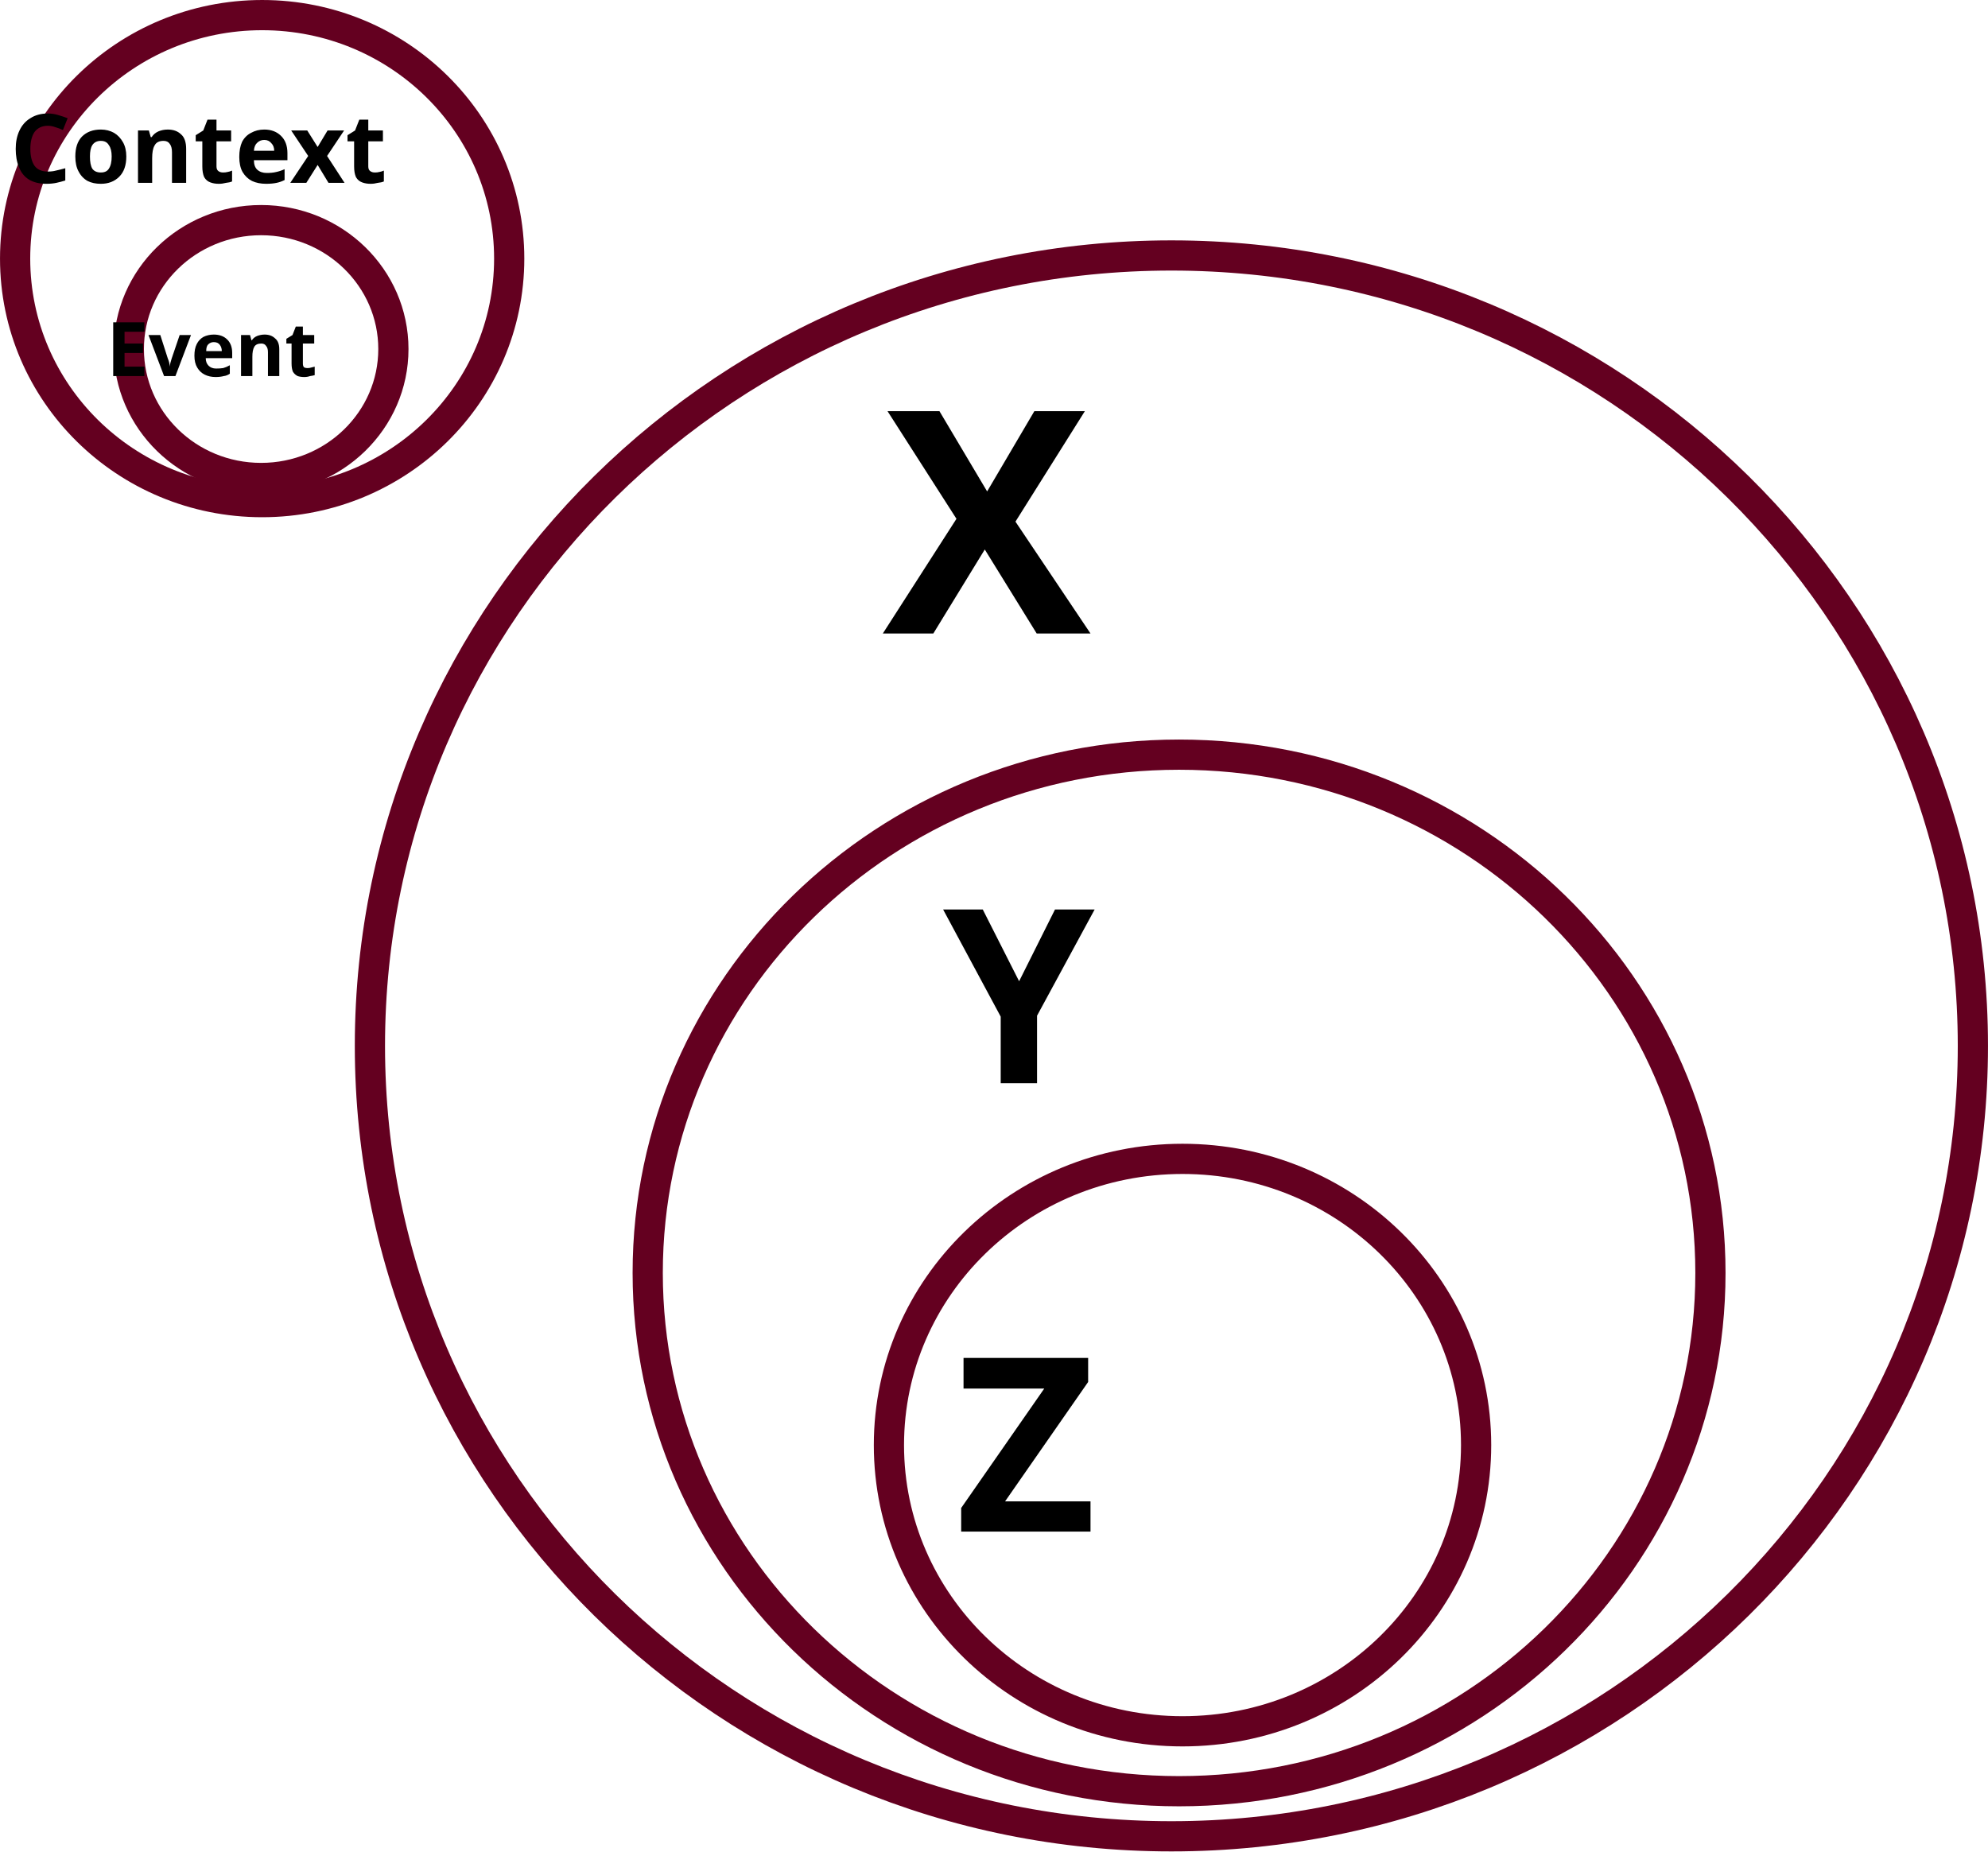
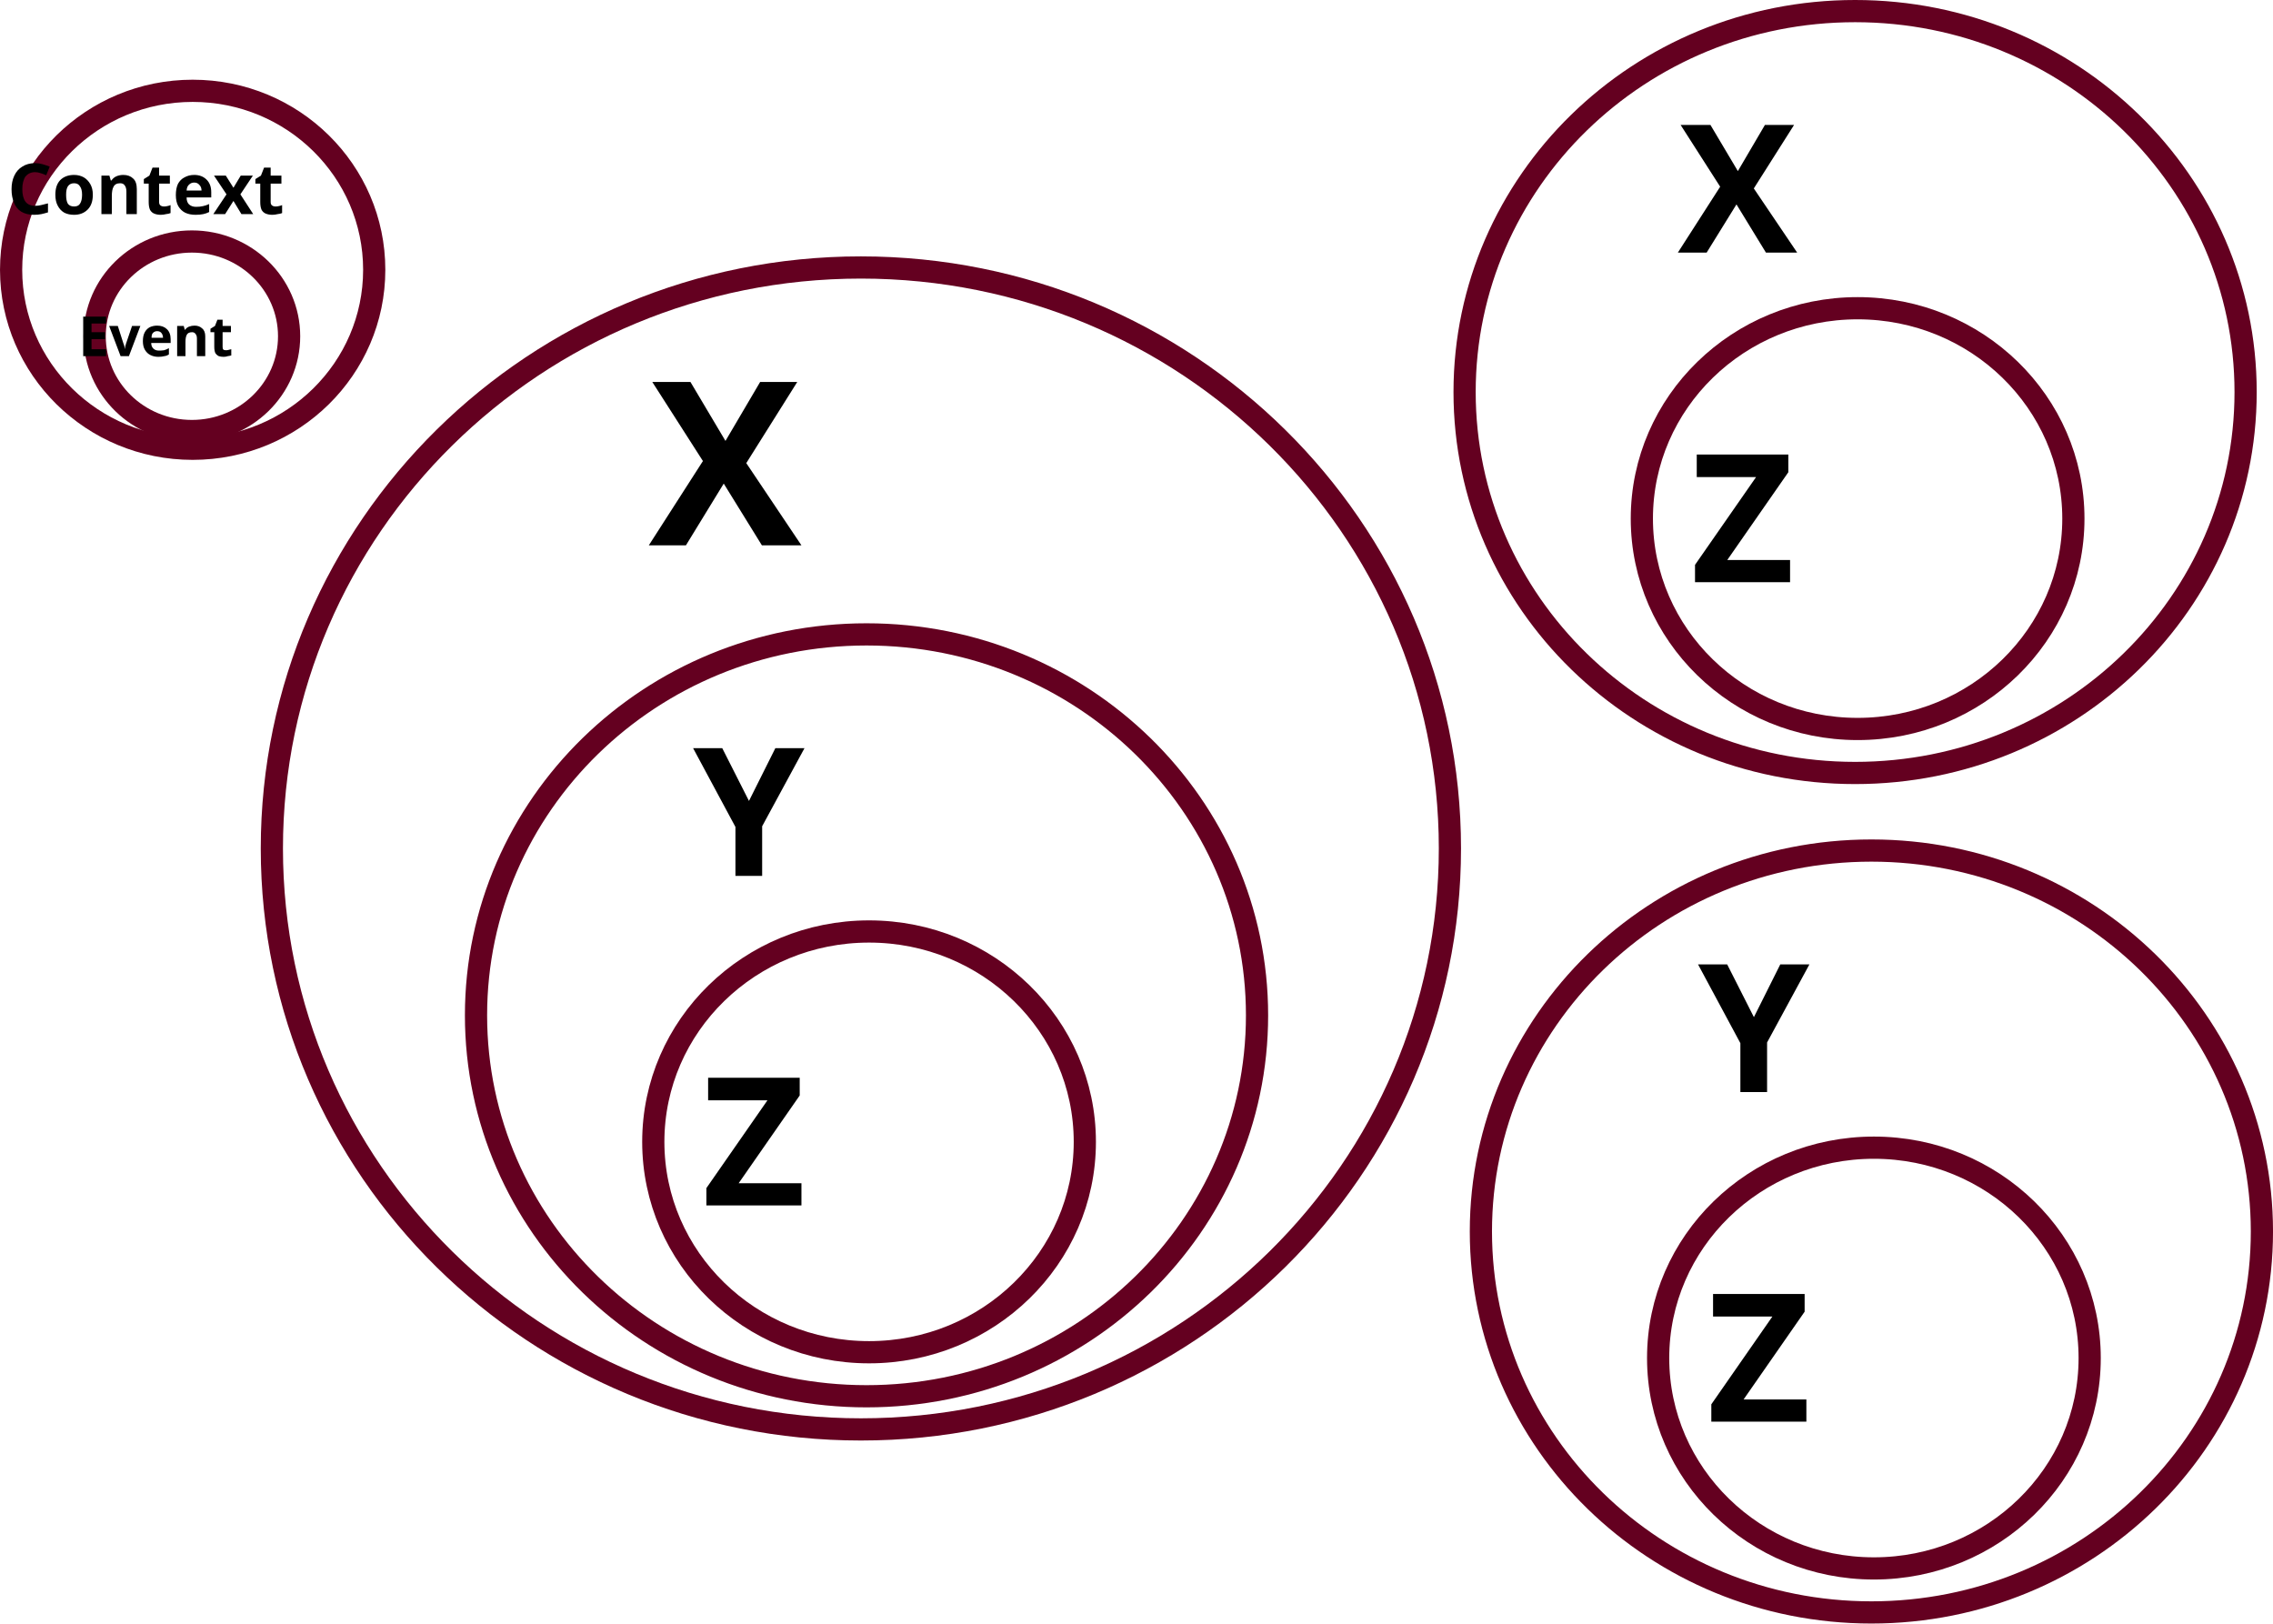
- <svg xmlns="http://www.w3.org/2000/svg" width="65.81mm" height="61.289mm" viewBox="0 0 65.81 61.289" version="1.1" id="svg5" xml:space="preserve">
+ <svg xmlns="http://www.w3.org/2000/svg" width="102.384mm" height="73.122mm" viewBox="0 0 102.384 73.122" version="1.1" id="svg5" xml:space="preserve">
  <defs id="defs2" />
-   <g id="layer1" transform="translate(584.6075,-1688.392)">
+   <g id="layer1" transform="translate(584.6075,-1684.802)">
    <ellipse style="fill:#ff0000;fill-opacity:0;stroke:#640020;stroke-width:1;stroke-linecap:round;stroke-linejoin:round;stroke-opacity:1" id="path132842-9" cx="-575.929" cy="1696.953" rx="8.178" ry="8.061" />
    <ellipse style="fill:#ff0000;fill-opacity:0;stroke:#640020;stroke-width:1;stroke-linecap:round;stroke-linejoin:round;stroke-opacity:1" id="path132844-9" cx="-575.964" cy="1699.947" rx="4.379" ry="4.268" />
    <text xml:space="preserve" style="font-style:normal;font-variant:normal;font-weight:bold;font-stretch:normal;font-size:2.477px;line-height:normal;font-family:'Andika uwulipamanka';-inkscape-font-specification:'Andika uwulipamanka Bold';text-decoration-color:#000000;fill:#000000;stroke-width:1.5;stroke-linecap:round;stroke-linejoin:round;stop-color:#000000" x="-575.82" y="1701.334" id="text132848-9" transform="scale(1.00029,0.9997097)">
      <tspan style="font-style:normal;font-variant:normal;font-weight:bold;font-stretch:normal;font-family:'Andika uwulipamanka';-inkscape-font-specification:'Andika uwulipamanka Bold';text-align:center;text-anchor:middle;stroke-width:1.5" x="-575.82" y="1701.334" id="tspan135204-2">Event</tspan>
    </text>
    <text xml:space="preserve" style="font-style:normal;font-variant:normal;font-weight:bold;font-stretch:normal;font-size:3.172px;line-height:normal;font-family:'Andika uwulipamanka';-inkscape-font-specification:'Andika uwulipamanka Bold';text-align:center;text-decoration-color:#000000;text-anchor:middle;fill:#000000;stroke-width:1.5;stroke-linecap:round;stroke-linejoin:round;stop-color:#000000" x="-575.813" y="1694.936" id="text132852-4" transform="scale(1.00029,0.9997097)">
      <tspan style="font-style:normal;font-variant:normal;font-weight:bold;font-stretch:normal;font-family:'Andika uwulipamanka';-inkscape-font-specification:'Andika uwulipamanka Bold';text-align:center;text-anchor:middle;stroke-width:1.5" x="-575.813" y="1694.936" id="tspan135202-6">Context</tspan>
    </text>
    <ellipse style="fill:#ff0000;fill-opacity:0;stroke:#640020;stroke-width:1;stroke-linecap:round;stroke-linejoin:round;stroke-opacity:1" id="path132842-9-2" cx="-545.83" cy="1723.015" rx="26.532" ry="26.166" />
    <ellipse style="fill:#ff0000;fill-opacity:0;stroke:#640020;stroke-width:1;stroke-linecap:round;stroke-linejoin:round;stroke-opacity:1" id="path132844-9-4" cx="-545.576" cy="1730.531" rx="17.59" ry="17.157" />
    <ellipse style="fill:#ff0000;fill-opacity:0;stroke:#640020;stroke-width:1;stroke-linecap:round;stroke-linejoin:round;stroke-opacity:1" id="path132844-9-4-7" cx="-545.462" cy="1736.23" rx="9.719" ry="9.475" />
    <text xml:space="preserve" style="font-style:normal;font-variant:normal;font-weight:bold;font-stretch:normal;font-size:8.039px;line-height:normal;font-family:'Andika uwulipamanka';-inkscape-font-specification:'Andika uwulipamanka Bold';text-decoration-color:#000000;fill:#000000;stroke-width:1.5;stroke-linecap:round;stroke-linejoin:round;stop-color:#000000" x="-545.652" y="1724.252" id="text132848-9-3">
      <tspan style="font-style:normal;font-variant:normal;font-weight:bold;font-stretch:normal;font-family:'Andika uwulipamanka';-inkscape-font-specification:'Andika uwulipamanka Bold';text-align:center;text-anchor:middle;stroke-width:1.5" x="-545.652" y="1724.252" id="tspan135204-2-0">Y</tspan>
    </text>
    <text xml:space="preserve" style="font-style:normal;font-variant:normal;font-weight:bold;font-stretch:normal;font-size:8.039px;line-height:normal;font-family:'Andika uwulipamanka';-inkscape-font-specification:'Andika uwulipamanka Bold';text-decoration-color:#000000;fill:#000000;stroke-width:1.5;stroke-linecap:round;stroke-linejoin:round;stop-color:#000000" x="-545.423" y="1739.095" id="text132848-9-3-3">
      <tspan style="font-style:normal;font-variant:normal;font-weight:bold;font-stretch:normal;font-family:'Andika uwulipamanka';-inkscape-font-specification:'Andika uwulipamanka Bold';text-align:center;text-anchor:middle;stroke-width:1.5" x="-545.423" y="1739.095" id="tspan135204-2-0-7">Z</tspan>
    </text>
+     <ellipse style="fill:#ff0000;fill-opacity:0;stroke:#640020;stroke-width:1;stroke-linecap:round;stroke-linejoin:round;stroke-opacity:1" id="path132844-9-4-6" cx="-501.047" cy="1702.459" rx="17.59" ry="17.157" />
+     <ellipse style="fill:#ff0000;fill-opacity:0;stroke:#640020;stroke-width:1;stroke-linecap:round;stroke-linejoin:round;stroke-opacity:1" id="path132844-9-4-7-3" cx="-500.934" cy="1708.159" rx="9.719" ry="9.475" />
+     <text xml:space="preserve" style="font-style:normal;font-variant:normal;font-weight:bold;font-stretch:normal;font-size:8.039px;line-height:normal;font-family:'Andika uwulipamanka';-inkscape-font-specification:'Andika uwulipamanka Bold';text-decoration-color:#000000;fill:#000000;stroke-width:1.5;stroke-linecap:round;stroke-linejoin:round;stop-color:#000000" x="-501.124" y="1696.18" id="text132848-9-3-5">
+       <tspan style="font-style:normal;font-variant:normal;font-weight:bold;font-stretch:normal;font-family:'Andika uwulipamanka';-inkscape-font-specification:'Andika uwulipamanka Bold';text-align:center;text-anchor:middle;stroke-width:1.5" x="-501.124" y="1696.18" id="tspan135204-2-0-8">X</tspan>
+     </text>
+     <text xml:space="preserve" style="font-style:normal;font-variant:normal;font-weight:bold;font-stretch:normal;font-size:8.039px;line-height:normal;font-family:'Andika uwulipamanka';-inkscape-font-specification:'Andika uwulipamanka Bold';text-decoration-color:#000000;fill:#000000;stroke-width:1.5;stroke-linecap:round;stroke-linejoin:round;stop-color:#000000" x="-500.895" y="1711.024" id="text132848-9-3-3-1">
+       <tspan style="font-style:normal;font-variant:normal;font-weight:bold;font-stretch:normal;font-family:'Andika uwulipamanka';-inkscape-font-specification:'Andika uwulipamanka Bold';text-align:center;text-anchor:middle;stroke-width:1.5" x="-500.895" y="1711.024" id="tspan135204-2-0-7-6">Z</tspan>
+     </text>
+     <ellipse style="fill:#ff0000;fill-opacity:0;stroke:#640020;stroke-width:1;stroke-linecap:round;stroke-linejoin:round;stroke-opacity:1" id="path132844-9-4-3" cx="-500.313" cy="1740.267" rx="17.59" ry="17.157" />
+     <ellipse style="fill:#ff0000;fill-opacity:0;stroke:#640020;stroke-width:1;stroke-linecap:round;stroke-linejoin:round;stroke-opacity:1" id="path132844-9-4-7-8" cx="-500.2" cy="1745.967" rx="9.719" ry="9.475" />
+     <text xml:space="preserve" style="font-style:normal;font-variant:normal;font-weight:bold;font-stretch:normal;font-size:8.039px;line-height:normal;font-family:'Andika uwulipamanka';-inkscape-font-specification:'Andika uwulipamanka Bold';text-decoration-color:#000000;fill:#000000;stroke-width:1.5;stroke-linecap:round;stroke-linejoin:round;stop-color:#000000" x="-500.39" y="1733.988" id="text132848-9-3-4">
+       <tspan style="font-style:normal;font-variant:normal;font-weight:bold;font-stretch:normal;font-family:'Andika uwulipamanka';-inkscape-font-specification:'Andika uwulipamanka Bold';text-align:center;text-anchor:middle;stroke-width:1.5" x="-500.39" y="1733.988" id="tspan135204-2-0-77">Y</tspan>
+     </text>
+     <text xml:space="preserve" style="font-style:normal;font-variant:normal;font-weight:bold;font-stretch:normal;font-size:8.039px;line-height:normal;font-family:'Andika uwulipamanka';-inkscape-font-specification:'Andika uwulipamanka Bold';text-decoration-color:#000000;fill:#000000;stroke-width:1.5;stroke-linecap:round;stroke-linejoin:round;stop-color:#000000" x="-500.161" y="1748.832" id="text132848-9-3-3-2">
+       <tspan style="font-style:normal;font-variant:normal;font-weight:bold;font-stretch:normal;font-family:'Andika uwulipamanka';-inkscape-font-specification:'Andika uwulipamanka Bold';text-align:center;text-anchor:middle;stroke-width:1.5" x="-500.161" y="1748.832" id="tspan135204-2-0-7-61">Z</tspan>
+     </text>
    <text xml:space="preserve" style="font-style:normal;font-variant:normal;font-weight:bold;font-stretch:normal;font-size:10.293px;line-height:normal;font-family:'Andika uwulipamanka';-inkscape-font-specification:'Andika uwulipamanka Bold';text-align:center;text-decoration-color:#000000;text-anchor:middle;fill:#000000;stroke-width:1.5;stroke-linecap:round;stroke-linejoin:round;stop-color:#000000" x="-545.261" y="1709.364" id="text132852-4-1">
      <tspan style="font-style:normal;font-variant:normal;font-weight:bold;font-stretch:normal;font-family:'Andika uwulipamanka';-inkscape-font-specification:'Andika uwulipamanka Bold';text-align:center;text-anchor:middle;stroke-width:1.5" x="-545.261" y="1709.364" id="tspan135202-6-5">X</tspan>
    </text>
  </g>
</svg>
